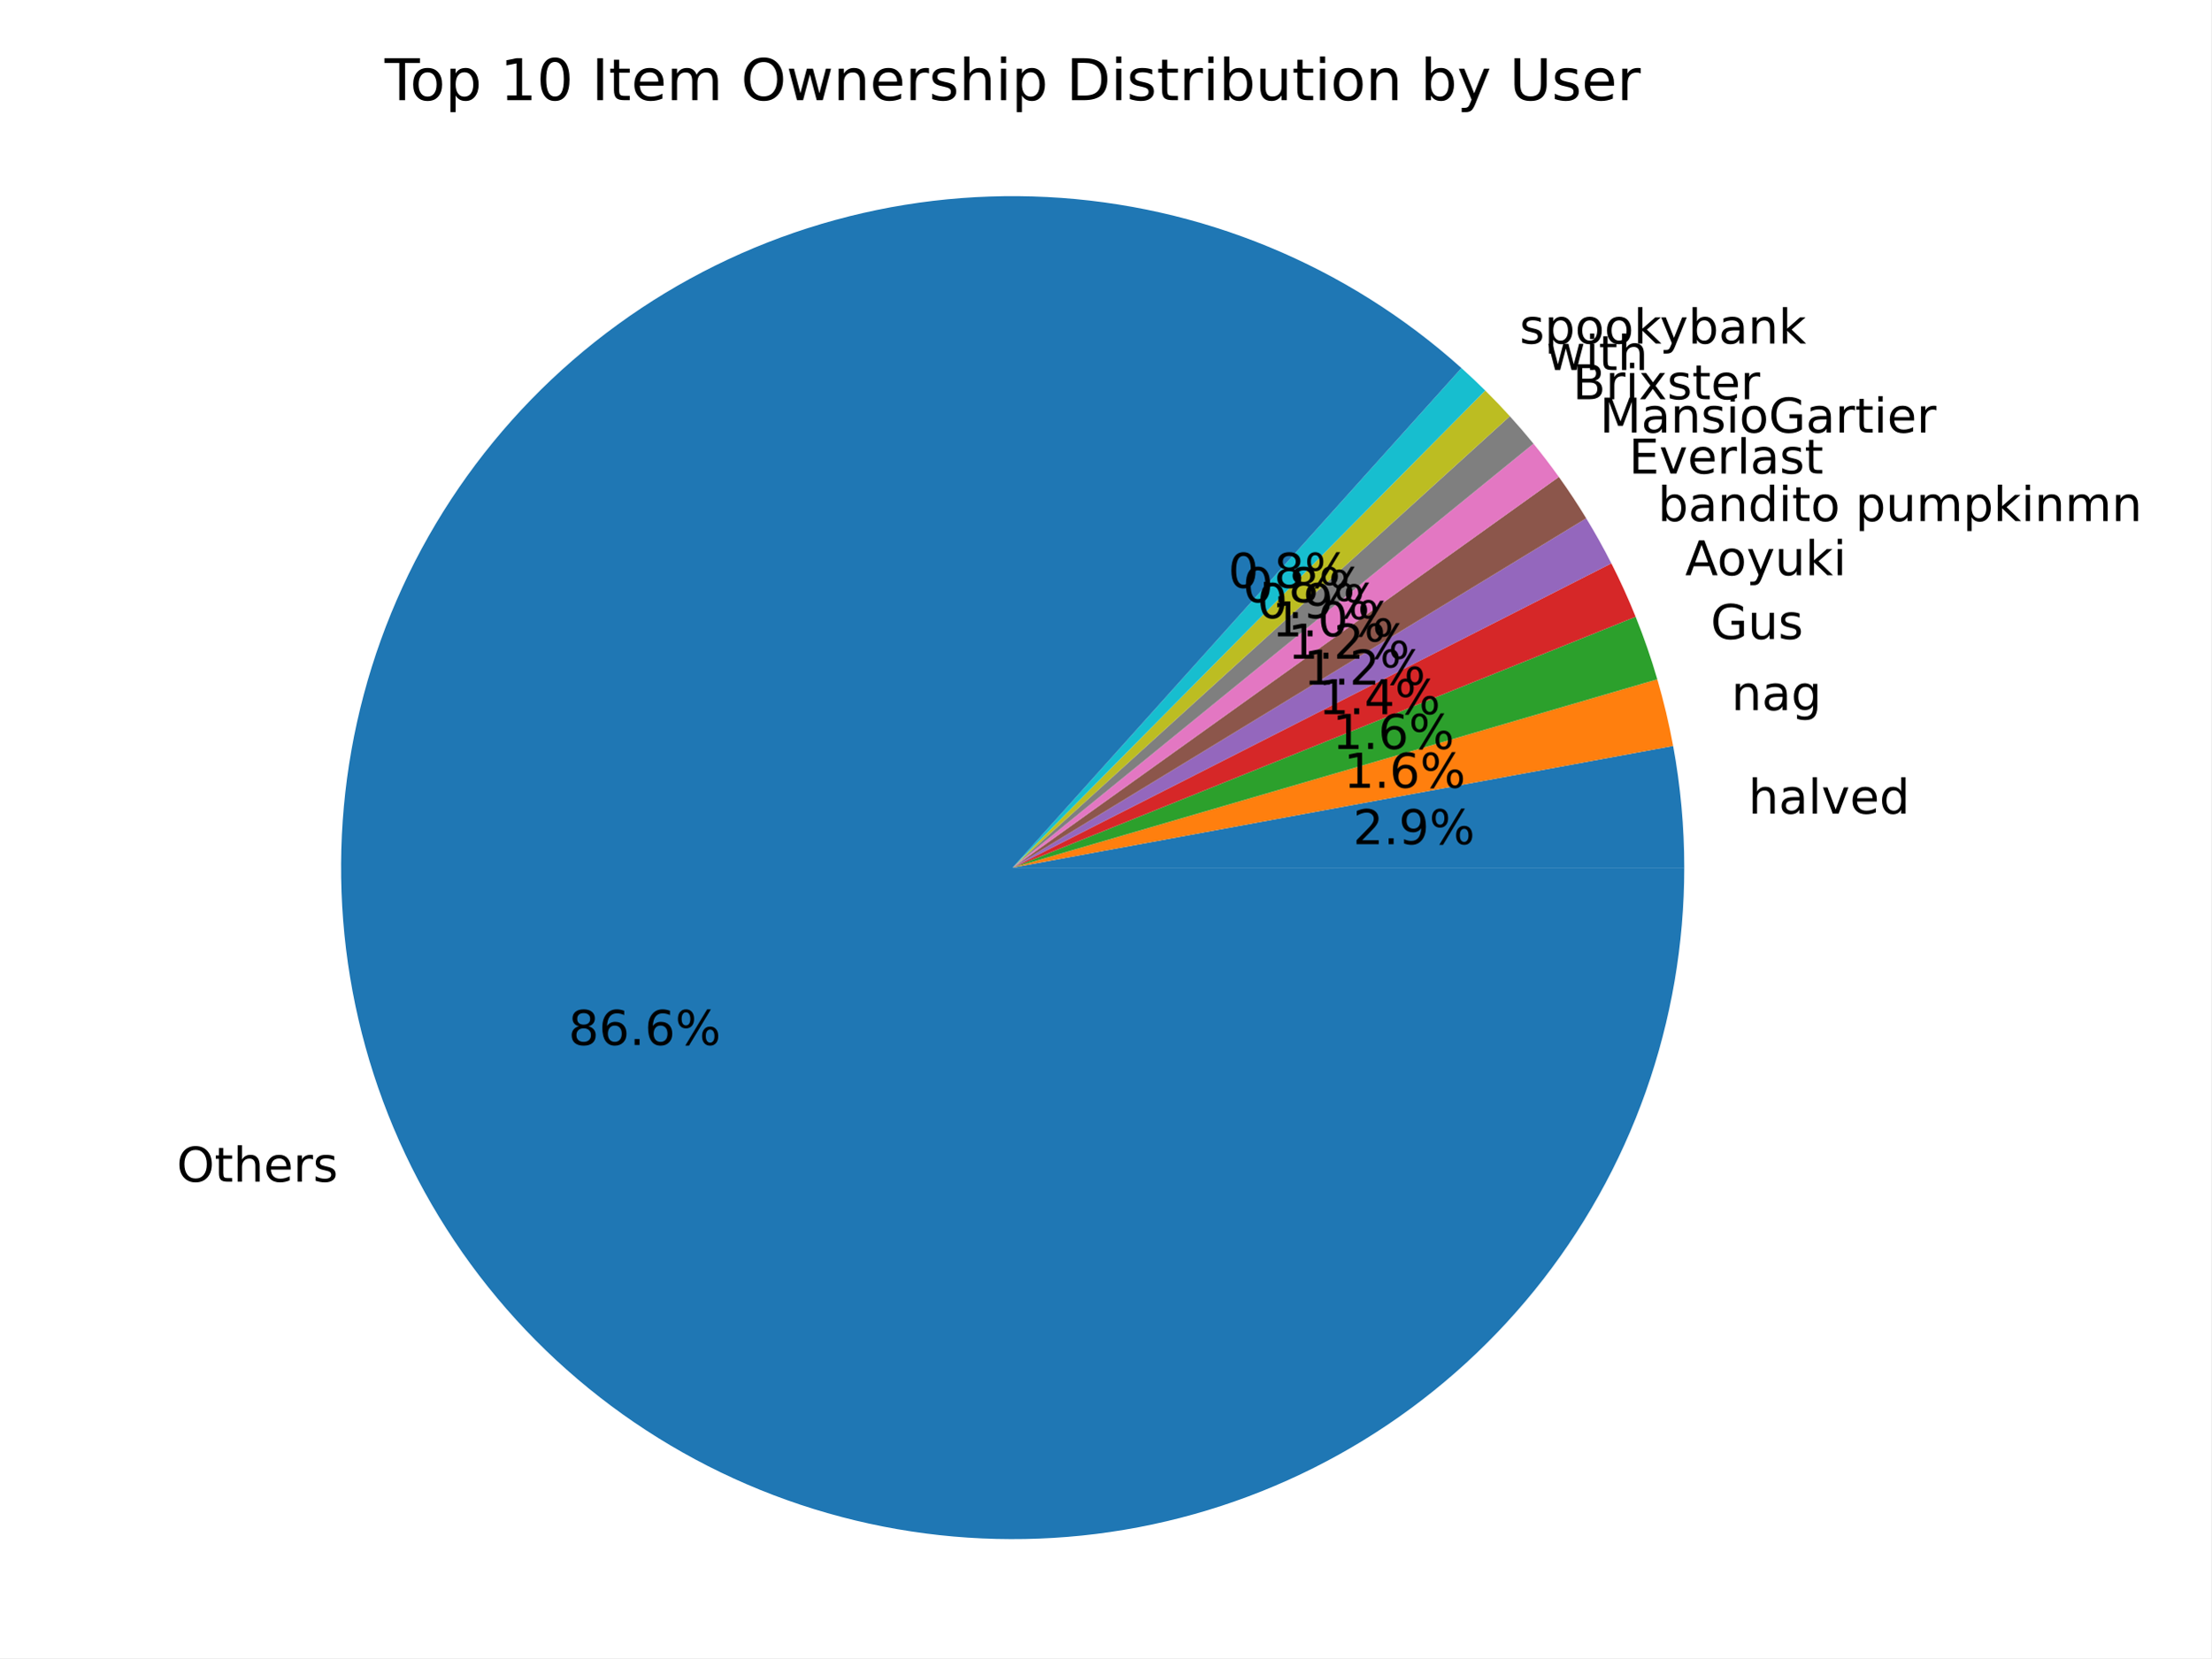
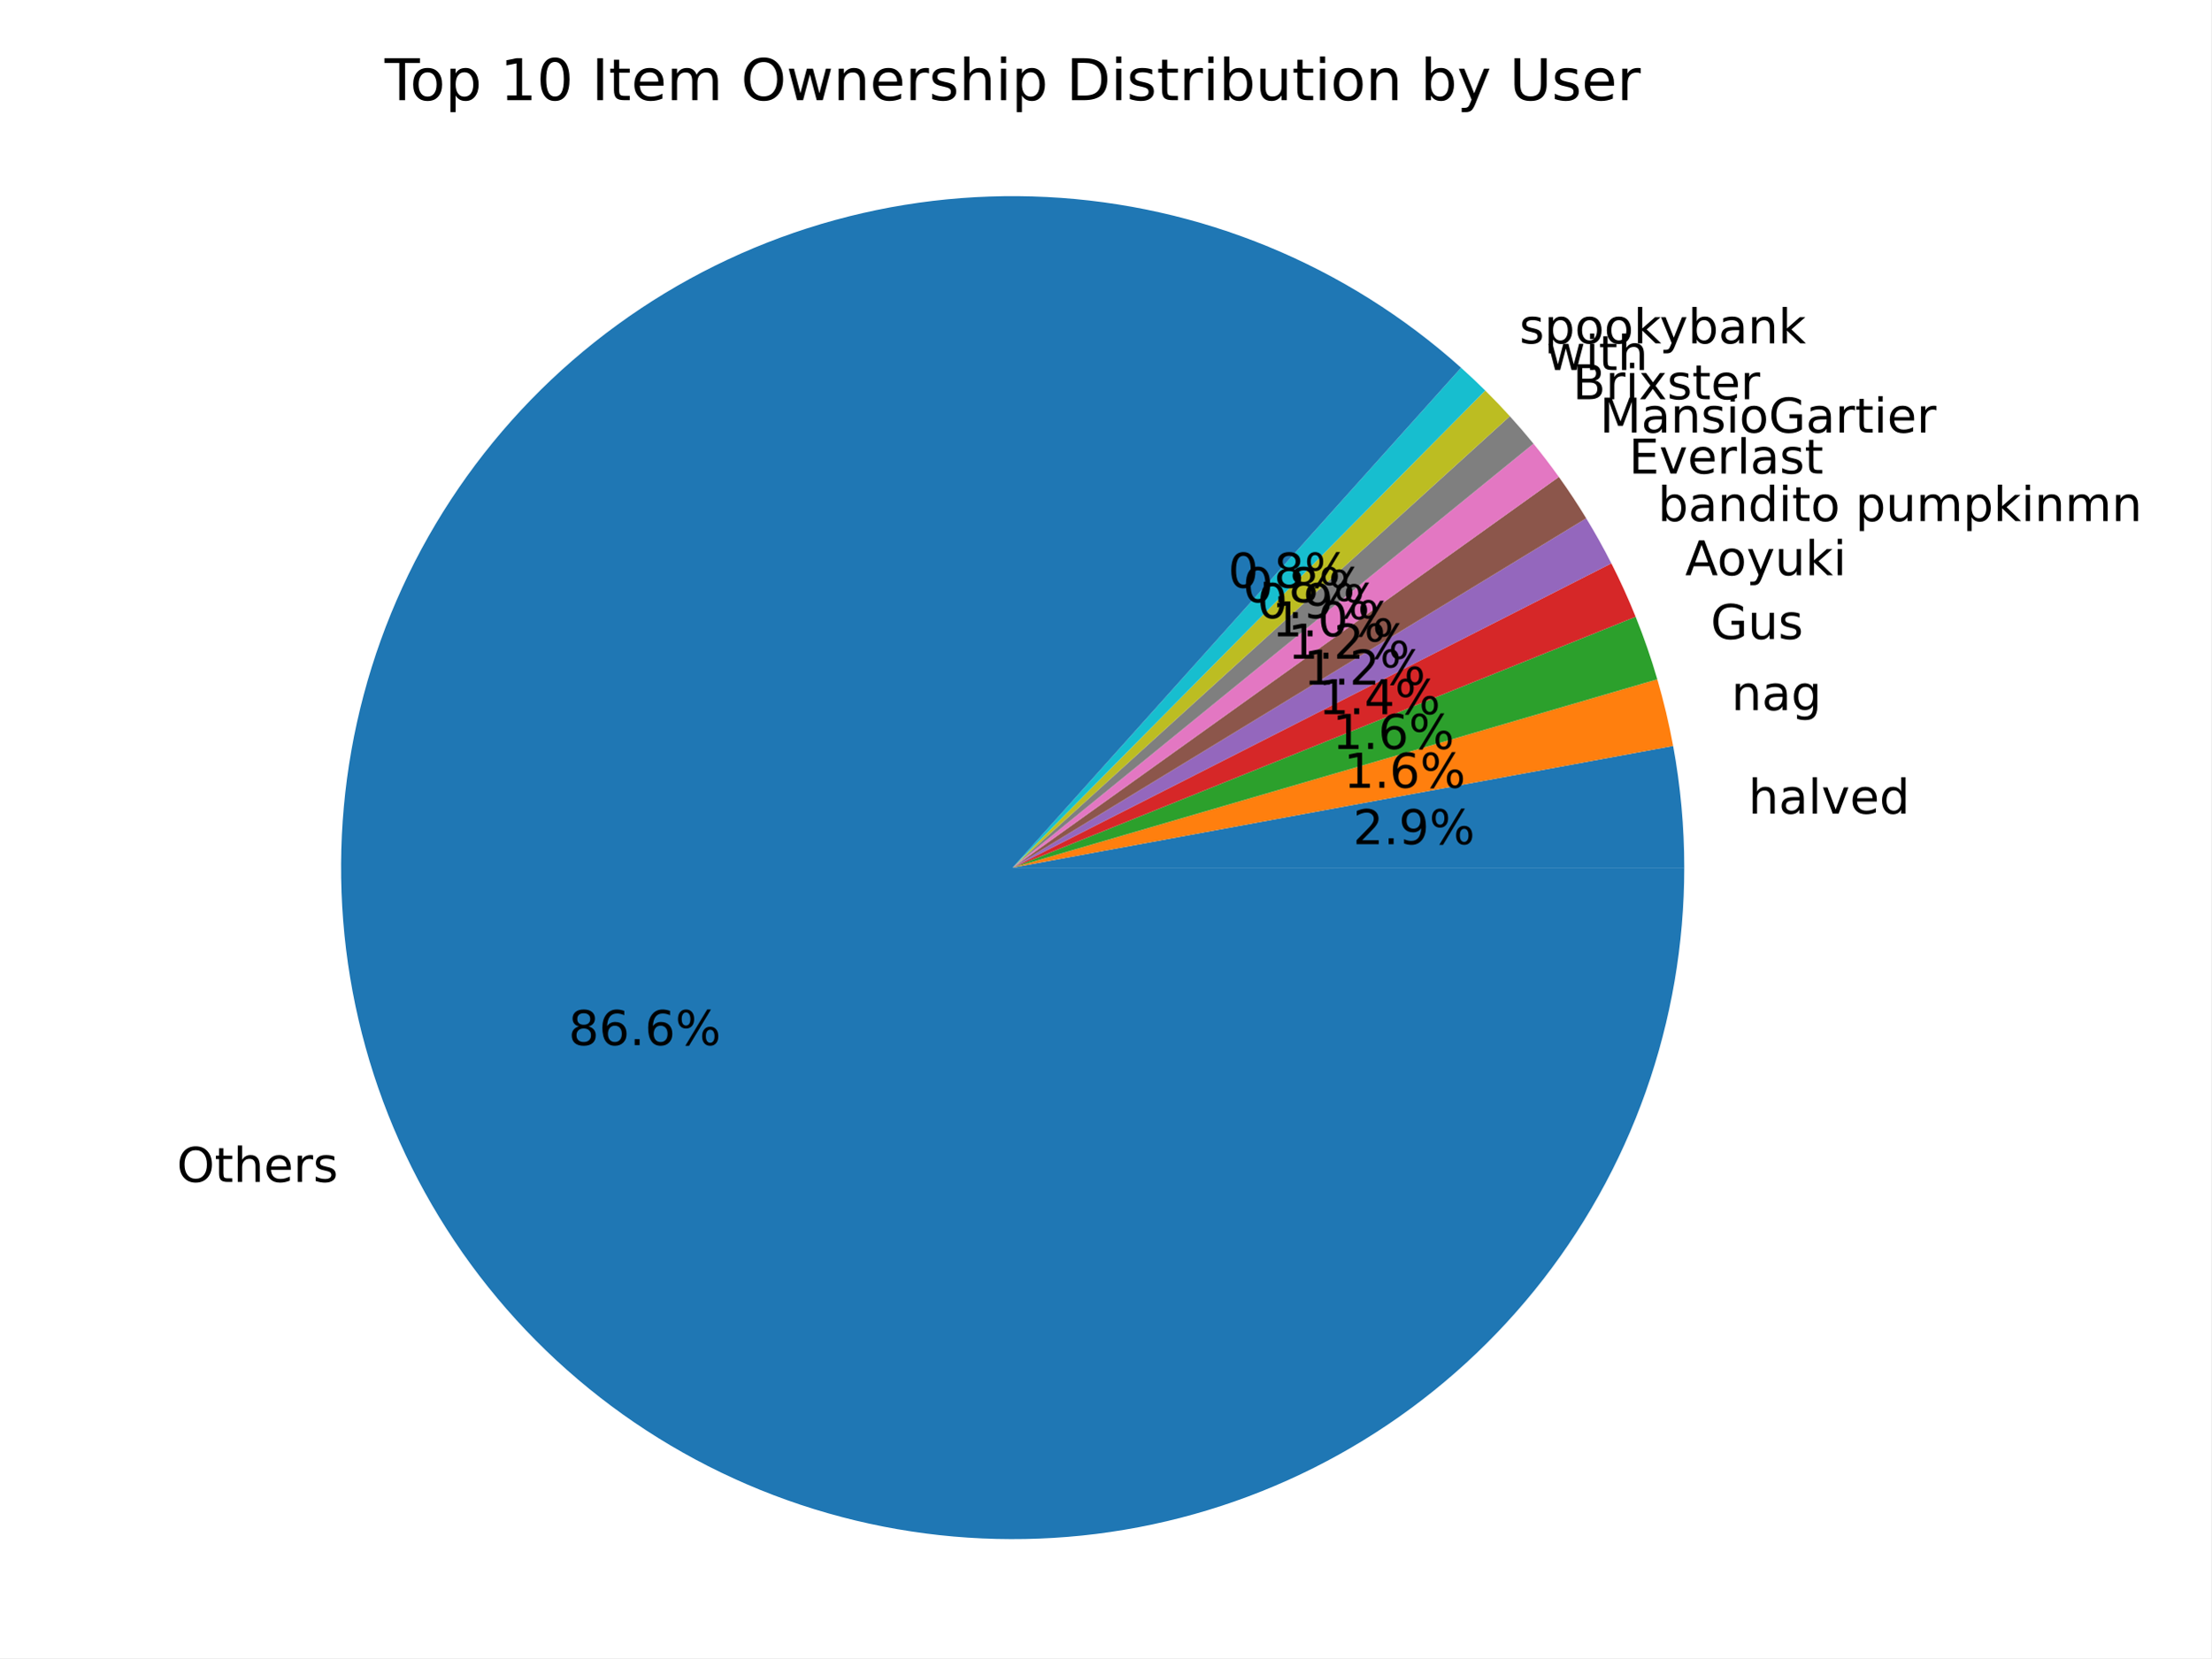
<svg xmlns="http://www.w3.org/2000/svg" xmlns:xlink="http://www.w3.org/1999/xlink" width="460.8pt" height="345.6pt" viewBox="0 0 460.8 345.6" version="1.1">
  <defs>
    <style type="text/css">*{stroke-linejoin: round; stroke-linecap: butt}</style>
  </defs>
  <g id="figure_1">
    <g id="patch_1">
      <path d="M 0 345.6  L 460.8 345.6  L 460.8 0  L 0 0  z " style="fill: #ffffff" />
    </g>
    <g id="axes_1">
      <g id="patch_2">
        <path d="M 351.005 180.84  C 351.005 176.588 350.811 172.337 350.424 168.103  C 350.037 163.868 349.458 159.653 348.687 155.471  L 211.042 180.84  z " style="fill: #1f77b4" />
      </g>
      <g id="patch_3">
        <path d="M 348.687 155.471  C 348.256 153.131 347.765 150.802 347.215 148.487  C 346.664 146.171 346.055 143.87 345.388 141.586  L 211.042 180.84  z " style="fill: #ff7f0e" />
      </g>
      <g id="patch_4">
        <path d="M 345.388 141.586  C 344.743 139.378 344.043 137.185 343.29 135.011  C 342.536 132.837 341.729 130.682 340.87 128.548  L 211.042 180.84  z " style="fill: #2ca02c" />
      </g>
      <g id="patch_5">
        <path d="M 340.87 128.548  C 340.108 126.657 339.305 124.783 338.462 122.927  C 337.618 121.071 336.735 119.234 335.811 117.417  L 211.042 180.84  z " style="fill: #d62728" />
      </g>
      <g id="patch_6">
        <path d="M 335.811 117.417  C 334.998 115.818 334.155 114.235 333.281 112.669  C 332.408 111.103 331.504 109.553 330.571 108.022  L 211.042 180.84  z " style="fill: #9467bd" />
      </g>
      <g id="patch_7">
        <path d="M 330.571 108.022  C 329.674 106.55 328.751 105.095 327.8 103.657  C 326.85 102.219 325.873 100.799 324.87 99.397  L 211.042 180.84  z " style="fill: #8c564b" />
      </g>
      <g id="patch_8">
        <path d="M 324.87 99.397  C 324.025 98.216 323.162 97.049 322.28 95.894  C 321.399 94.74 320.5 93.6 319.583 92.473  L 211.042 180.84  z " style="fill: #e377c2" />
      </g>
      <g id="patch_9">
        <path d="M 319.583 92.473  C 318.787 91.497 317.979 90.53 317.157 89.575  C 316.336 88.62 315.502 87.676 314.655 86.744  L 211.042 180.84  z " style="fill: #7f7f7f" />
      </g>
      <g id="patch_10">
        <path d="M 314.655 86.744  C 313.825 85.83 312.984 84.928 312.131 84.037  C 311.278 83.146 310.413 82.267 309.536 81.399  L 211.042 180.84  z " style="fill: #bcbd22" />
      </g>
      <g id="patch_11">
-         <path d="M 309.536 81.399  C 308.728 80.598 307.911 79.808 307.083 79.027  C 306.256 78.247 305.419 77.477 304.573 76.717  L 211.042 180.84  z " style="fill: #17becf" />
+         <path d="M 309.536 81.399  C 308.716 80.586 307.886 79.784 307.045 78.991  C 306.205 78.199 305.355 77.418 304.495 76.647  L 211.042 180.84  z " style="fill: #17becf" />
      </g>
      <g id="patch_12">
-         <path d="M 304.573 76.717  C 292.735 66.083 279.169 57.545 264.461 51.472  C 249.752 45.398 234.115 41.877 218.223 41.061  C 202.331 40.244 186.415 42.144 171.162 46.678  C 155.908 51.212 141.539 58.315 128.673 67.68  C 115.808 77.044 104.633 88.535 95.63 101.657  C 86.627 114.779 79.928 129.34 75.821 144.714  C 71.713 160.088 70.258 176.05 71.517 191.914  C 72.776 207.777 76.731 223.31 83.212 237.844  C 89.693 252.377 98.605 265.699 109.565 277.237  C 120.525 288.774 133.373 298.358 147.554 305.577  C 161.736 312.795 177.046 317.542 192.824 319.613  C 208.601 321.684 224.618 321.05 240.182 317.737  C 255.746 314.423 270.632 308.48 284.199 300.163  C 297.765 291.845 309.814 281.274 319.827 268.906  C 329.839 256.538 337.67 242.552 342.981 227.551  C 348.291 212.55 351.005 196.753 351.005 180.84  L 211.042 180.84  z " style="fill: #1f77b4" />
+         <path d="M 304.495 76.647  C 292.651 66.023 279.081 57.496 264.37 51.434  C 249.659 45.372 234.022 41.862 218.131 41.056  C 202.241 40.25 186.329 42.16 171.08 46.702  C 155.831 51.245 141.468 58.355 128.61 67.726  C 115.751 77.097 104.584 88.592 95.589 101.716  C 86.594 114.841 79.903 129.404 75.804 144.777  C 71.704 160.151 70.256 176.112 71.521 191.973  C 72.787 207.833 76.748 223.362 83.233 237.891  C 89.719 252.421 98.635 265.738 109.597 277.27  C 120.559 288.802 133.408 298.381 147.59 305.594  C 161.771 312.808 177.08 317.55 192.856 319.617  C 208.632 321.685 224.646 321.047 240.208 317.731  C 255.769 314.416 270.652 308.471 284.216 300.152  C 297.779 291.834 309.825 281.263 319.835 268.896  C 329.845 256.528 337.673 242.544 342.983 227.545  C 348.292 212.546 351.005 196.751 351.005 180.84  L 211.042 180.84  z " style="fill: #1f77b4" />
      </g>
      <g id="matplotlib.axis_1" />
      <g id="matplotlib.axis_2" />
      <g id="text_1">
        <g transform="translate(364.3628 169.5882) scale(0.1 -0.1)">
          <defs>
            <path id="DejaVuSans-68" d="M 3513 2113  L 3513 0  L 2938 0  L 2938 2094  Q 2938 2591 2744 2837  Q 2550 3084 2163 3084  Q 1697 3084 1428 2787  Q 1159 2491 1159 1978  L 1159 0  L 581 0  L 581 4863  L 1159 4863  L 1159 2956  Q 1366 3272 1645 3428  Q 1925 3584 2291 3584  Q 2894 3584 3203 3211  Q 3513 2838 3513 2113  z " transform="scale(0.015625)" />
            <path id="DejaVuSans-61" d="M 2194 1759  Q 1497 1759 1228 1600  Q 959 1441 959 1056  Q 959 750 1161 570  Q 1363 391 1709 391  Q 2188 391 2477 730  Q 2766 1069 2766 1631  L 2766 1759  L 2194 1759  z M 3341 1997  L 3341 0  L 2766 0  L 2766 531  Q 2569 213 2275 61  Q 1981 -91 1556 -91  Q 1019 -91 701 211  Q 384 513 384 1019  Q 384 1609 779 1909  Q 1175 2209 1959 2209  L 2766 2209  L 2766 2266  Q 2766 2663 2505 2880  Q 2244 3097 1772 3097  Q 1472 3097 1187 3025  Q 903 2953 641 2809  L 641 3341  Q 956 3463 1253 3523  Q 1550 3584 1831 3584  Q 2591 3584 2966 3190  Q 3341 2797 3341 1997  z " transform="scale(0.015625)" />
            <path id="DejaVuSans-6c" d="M 603 4863  L 1178 4863  L 1178 0  L 603 0  L 603 4863  z " transform="scale(0.015625)" />
            <path id="DejaVuSans-76" d="M 191 3500  L 800 3500  L 1894 563  L 2988 3500  L 3597 3500  L 2284 0  L 1503 0  L 191 3500  z " transform="scale(0.015625)" />
            <path id="DejaVuSans-65" d="M 3597 1894  L 3597 1613  L 953 1613  Q 991 1019 1311 708  Q 1631 397 2203 397  Q 2534 397 2845 478  Q 3156 559 3463 722  L 3463 178  Q 3153 47 2828 -22  Q 2503 -91 2169 -91  Q 1331 -91 842 396  Q 353 884 353 1716  Q 353 2575 817 3079  Q 1281 3584 2069 3584  Q 2775 3584 3186 3129  Q 3597 2675 3597 1894  z M 3022 2063  Q 3016 2534 2758 2815  Q 2500 3097 2075 3097  Q 1594 3097 1305 2825  Q 1016 2553 972 2059  L 3022 2063  z " transform="scale(0.015625)" />
            <path id="DejaVuSans-64" d="M 2906 2969  L 2906 4863  L 3481 4863  L 3481 0  L 2906 0  L 2906 525  Q 2725 213 2448 61  Q 2172 -91 1784 -91  Q 1150 -91 751 415  Q 353 922 353 1747  Q 353 2572 751 3078  Q 1150 3584 1784 3584  Q 2172 3584 2448 3432  Q 2725 3281 2906 2969  z M 947 1747  Q 947 1113 1208 752  Q 1469 391 1925 391  Q 2381 391 2643 752  Q 2906 1113 2906 1747  Q 2906 2381 2643 2742  Q 2381 3103 1925 3103  Q 1469 3103 1208 2742  Q 947 2381 947 1747  z " transform="scale(0.015625)" />
          </defs>
          <use xlink:href="#DejaVuSans-68" />
          <use xlink:href="#DejaVuSans-61" x="63.379" />
          <use xlink:href="#DejaVuSans-6c" x="124.658" />
          <use xlink:href="#DejaVuSans-76" x="152.441" />
          <use xlink:href="#DejaVuSans-65" x="211.621" />
          <use xlink:href="#DejaVuSans-64" x="273.145" />
        </g>
      </g>
      <g id="text_2">
        <g transform="translate(281.969 175.9569) scale(0.1 -0.1)">
          <defs>
            <path id="DejaVuSans-32" d="M 1228 531  L 3431 531  L 3431 0  L 469 0  L 469 531  Q 828 903 1448 1529  Q 2069 2156 2228 2338  Q 2531 2678 2651 2914  Q 2772 3150 2772 3378  Q 2772 3750 2511 3984  Q 2250 4219 1831 4219  Q 1534 4219 1204 4116  Q 875 4013 500 3803  L 500 4441  Q 881 4594 1212 4672  Q 1544 4750 1819 4750  Q 2544 4750 2975 4387  Q 3406 4025 3406 3419  Q 3406 3131 3298 2873  Q 3191 2616 2906 2266  Q 2828 2175 2409 1742  Q 1991 1309 1228 531  z " transform="scale(0.015625)" />
            <path id="DejaVuSans-2e" d="M 684 794  L 1344 794  L 1344 0  L 684 0  L 684 794  z " transform="scale(0.015625)" />
            <path id="DejaVuSans-39" d="M 703 97  L 703 672  Q 941 559 1184 500  Q 1428 441 1663 441  Q 2288 441 2617 861  Q 2947 1281 2994 2138  Q 2813 1869 2534 1725  Q 2256 1581 1919 1581  Q 1219 1581 811 2004  Q 403 2428 403 3163  Q 403 3881 828 4315  Q 1253 4750 1959 4750  Q 2769 4750 3195 4129  Q 3622 3509 3622 2328  Q 3622 1225 3098 567  Q 2575 -91 1691 -91  Q 1453 -91 1209 -44  Q 966 3 703 97  z M 1959 2075  Q 2384 2075 2632 2365  Q 2881 2656 2881 3163  Q 2881 3666 2632 3958  Q 2384 4250 1959 4250  Q 1534 4250 1286 3958  Q 1038 3666 1038 3163  Q 1038 2656 1286 2365  Q 1534 2075 1959 2075  z " transform="scale(0.015625)" />
            <path id="DejaVuSans-25" d="M 4653 2053  Q 4381 2053 4226 1822  Q 4072 1591 4072 1178  Q 4072 772 4226 539  Q 4381 306 4653 306  Q 4919 306 5073 539  Q 5228 772 5228 1178  Q 5228 1588 5073 1820  Q 4919 2053 4653 2053  z M 4653 2450  Q 5147 2450 5437 2106  Q 5728 1763 5728 1178  Q 5728 594 5436 251  Q 5144 -91 4653 -91  Q 4153 -91 3862 251  Q 3572 594 3572 1178  Q 3572 1766 3864 2108  Q 4156 2450 4653 2450  z M 1428 4353  Q 1159 4353 1004 4120  Q 850 3888 850 3481  Q 850 3069 1003 2837  Q 1156 2606 1428 2606  Q 1700 2606 1854 2837  Q 2009 3069 2009 3481  Q 2009 3884 1853 4118  Q 1697 4353 1428 4353  z M 4250 4750  L 4750 4750  L 1831 -91  L 1331 -91  L 4250 4750  z M 1428 4750  Q 1922 4750 2215 4408  Q 2509 4066 2509 3481  Q 2509 2891 2217 2550  Q 1925 2209 1428 2209  Q 931 2209 642 2551  Q 353 2894 353 3481  Q 353 4063 643 4406  Q 934 4750 1428 4750  z " transform="scale(0.015625)" />
          </defs>
          <use xlink:href="#DejaVuSans-32" />
          <use xlink:href="#DejaVuSans-2e" x="63.623" />
          <use xlink:href="#DejaVuSans-39" x="95.41" />
          <use xlink:href="#DejaVuSans-25" x="159.033" />
        </g>
      </g>
      <g id="text_3">
        <g transform="translate(360.8319 148.0105) scale(0.1 -0.1)">
          <defs>
            <path id="DejaVuSans-6e" d="M 3513 2113  L 3513 0  L 2938 0  L 2938 2094  Q 2938 2591 2744 2837  Q 2550 3084 2163 3084  Q 1697 3084 1428 2787  Q 1159 2491 1159 1978  L 1159 0  L 581 0  L 581 3500  L 1159 3500  L 1159 2956  Q 1366 3272 1645 3428  Q 1925 3584 2291 3584  Q 2894 3584 3203 3211  Q 3513 2838 3513 2113  z " transform="scale(0.015625)" />
            <path id="DejaVuSans-67" d="M 2906 1791  Q 2906 2416 2648 2759  Q 2391 3103 1925 3103  Q 1463 3103 1205 2759  Q 947 2416 947 1791  Q 947 1169 1205 825  Q 1463 481 1925 481  Q 2391 481 2648 825  Q 2906 1169 2906 1791  z M 3481 434  Q 3481 -459 3084 -895  Q 2688 -1331 1869 -1331  Q 1566 -1331 1297 -1286  Q 1028 -1241 775 -1147  L 775 -588  Q 1028 -725 1275 -790  Q 1522 -856 1778 -856  Q 2344 -856 2625 -561  Q 2906 -266 2906 331  L 2906 616  Q 2728 306 2450 153  Q 2172 0 1784 0  Q 1141 0 747 490  Q 353 981 353 1791  Q 353 2603 747 3093  Q 1141 3584 1784 3584  Q 2172 3584 2450 3431  Q 2728 3278 2906 2969  L 2906 3500  L 3481 3500  L 3481 434  z " transform="scale(0.015625)" />
          </defs>
          <use xlink:href="#DejaVuSans-6e" />
          <use xlink:href="#DejaVuSans-61" x="63.379" />
          <use xlink:href="#DejaVuSans-67" x="124.658" />
        </g>
      </g>
      <g id="text_4">
        <g transform="translate(280.043 164.1873) scale(0.1 -0.1)">
          <defs>
            <path id="DejaVuSans-31" d="M 794 531  L 1825 531  L 1825 4091  L 703 3866  L 703 4441  L 1819 4666  L 2450 4666  L 2450 531  L 3481 531  L 3481 0  L 794 0  L 794 531  z " transform="scale(0.015625)" />
            <path id="DejaVuSans-36" d="M 2113 2584  Q 1688 2584 1439 2293  Q 1191 2003 1191 1497  Q 1191 994 1439 701  Q 1688 409 2113 409  Q 2538 409 2786 701  Q 3034 994 3034 1497  Q 3034 2003 2786 2293  Q 2538 2584 2113 2584  z M 3366 4563  L 3366 3988  Q 3128 4100 2886 4159  Q 2644 4219 2406 4219  Q 1781 4219 1451 3797  Q 1122 3375 1075 2522  Q 1259 2794 1537 2939  Q 1816 3084 2150 3084  Q 2853 3084 3261 2657  Q 3669 2231 3669 1497  Q 3669 778 3244 343  Q 2819 -91 2113 -91  Q 1303 -91 875 529  Q 447 1150 447 2328  Q 447 3434 972 4092  Q 1497 4750 2381 4750  Q 2619 4750 2861 4703  Q 3103 4656 3366 4563  z " transform="scale(0.015625)" />
          </defs>
          <use xlink:href="#DejaVuSans-31" />
          <use xlink:href="#DejaVuSans-2e" x="63.623" />
          <use xlink:href="#DejaVuSans-36" x="95.41" />
          <use xlink:href="#DejaVuSans-25" x="159.033" />
        </g>
      </g>
      <g id="text_5">
        <g transform="translate(356.5145 133.1878) scale(0.1 -0.1)">
          <defs>
            <path id="DejaVuSans-47" d="M 3809 666  L 3809 1919  L 2778 1919  L 2778 2438  L 4434 2438  L 4434 434  Q 4069 175 3628 42  Q 3188 -91 2688 -91  Q 1594 -91 976 548  Q 359 1188 359 2328  Q 359 3472 976 4111  Q 1594 4750 2688 4750  Q 3144 4750 3555 4637  Q 3966 4525 4313 4306  L 4313 3634  Q 3963 3931 3569 4081  Q 3175 4231 2741 4231  Q 1884 4231 1454 3753  Q 1025 3275 1025 2328  Q 1025 1384 1454 906  Q 1884 428 2741 428  Q 3075 428 3337 486  Q 3600 544 3809 666  z " transform="scale(0.015625)" />
            <path id="DejaVuSans-75" d="M 544 1381  L 544 3500  L 1119 3500  L 1119 1403  Q 1119 906 1312 657  Q 1506 409 1894 409  Q 2359 409 2629 706  Q 2900 1003 2900 1516  L 2900 3500  L 3475 3500  L 3475 0  L 2900 0  L 2900 538  Q 2691 219 2414 64  Q 2138 -91 1772 -91  Q 1169 -91 856 284  Q 544 659 544 1381  z M 1991 3584  L 1991 3584  z " transform="scale(0.015625)" />
            <path id="DejaVuSans-73" d="M 2834 3397  L 2834 2853  Q 2591 2978 2328 3040  Q 2066 3103 1784 3103  Q 1356 3103 1142 2972  Q 928 2841 928 2578  Q 928 2378 1081 2264  Q 1234 2150 1697 2047  L 1894 2003  Q 2506 1872 2764 1633  Q 3022 1394 3022 966  Q 3022 478 2636 193  Q 2250 -91 1575 -91  Q 1294 -91 989 -36  Q 684 19 347 128  L 347 722  Q 666 556 975 473  Q 1284 391 1588 391  Q 1994 391 2212 530  Q 2431 669 2431 922  Q 2431 1156 2273 1281  Q 2116 1406 1581 1522  L 1381 1569  Q 847 1681 609 1914  Q 372 2147 372 2553  Q 372 3047 722 3315  Q 1072 3584 1716 3584  Q 2034 3584 2315 3537  Q 2597 3491 2834 3397  z " transform="scale(0.015625)" />
          </defs>
          <use xlink:href="#DejaVuSans-47" />
          <use xlink:href="#DejaVuSans-75" x="77.49" />
          <use xlink:href="#DejaVuSans-73" x="140.869" />
        </g>
      </g>
      <g id="text_6">
        <g transform="translate(277.6881 156.1021) scale(0.1 -0.1)">
          <use xlink:href="#DejaVuSans-31" />
          <use xlink:href="#DejaVuSans-2e" x="63.623" />
          <use xlink:href="#DejaVuSans-36" x="95.41" />
          <use xlink:href="#DejaVuSans-25" x="159.033" />
        </g>
      </g>
      <g id="text_7">
        <g transform="translate(351.2039 119.8952) scale(0.1 -0.1)">
          <defs>
            <path id="DejaVuSans-41" d="M 2188 4044  L 1331 1722  L 3047 1722  L 2188 4044  z M 1831 4666  L 2547 4666  L 4325 0  L 3669 0  L 3244 1197  L 1141 1197  L 716 0  L 50 0  L 1831 4666  z " transform="scale(0.015625)" />
            <path id="DejaVuSans-6f" d="M 1959 3097  Q 1497 3097 1228 2736  Q 959 2375 959 1747  Q 959 1119 1226 758  Q 1494 397 1959 397  Q 2419 397 2687 759  Q 2956 1122 2956 1747  Q 2956 2369 2687 2733  Q 2419 3097 1959 3097  z M 1959 3584  Q 2709 3584 3137 3096  Q 3566 2609 3566 1747  Q 3566 888 3137 398  Q 2709 -91 1959 -91  Q 1206 -91 779 398  Q 353 888 353 1747  Q 353 2609 779 3096  Q 1206 3584 1959 3584  z " transform="scale(0.015625)" />
            <path id="DejaVuSans-79" d="M 2059 -325  Q 1816 -950 1584 -1140  Q 1353 -1331 966 -1331  L 506 -1331  L 506 -850  L 844 -850  Q 1081 -850 1212 -737  Q 1344 -625 1503 -206  L 1606 56  L 191 3500  L 800 3500  L 1894 763  L 2988 3500  L 3597 3500  L 2059 -325  z " transform="scale(0.015625)" />
            <path id="DejaVuSans-6b" d="M 581 4863  L 1159 4863  L 1159 1991  L 2875 3500  L 3609 3500  L 1753 1863  L 3688 0  L 2938 0  L 1159 1709  L 1159 0  L 581 0  L 581 4863  z " transform="scale(0.015625)" />
            <path id="DejaVuSans-69" d="M 603 3500  L 1178 3500  L 1178 0  L 603 0  L 603 3500  z M 603 4863  L 1178 4863  L 1178 4134  L 603 4134  L 603 4863  z " transform="scale(0.015625)" />
          </defs>
          <use xlink:href="#DejaVuSans-41" />
          <use xlink:href="#DejaVuSans-6f" x="66.658" />
          <use xlink:href="#DejaVuSans-79" x="127.84" />
          <use xlink:href="#DejaVuSans-75" x="187.02" />
          <use xlink:href="#DejaVuSans-6b" x="250.398" />
          <use xlink:href="#DejaVuSans-69" x="308.309" />
        </g>
      </g>
      <g id="text_8">
        <g transform="translate(274.7914 148.8517) scale(0.1 -0.1)">
          <defs>
            <path id="DejaVuSans-34" d="M 2419 4116  L 825 1625  L 2419 1625  L 2419 4116  z M 2253 4666  L 3047 4666  L 3047 1625  L 3713 1625  L 3713 1100  L 3047 1100  L 3047 0  L 2419 0  L 2419 1100  L 313 1100  L 313 1709  L 2253 4666  z " transform="scale(0.015625)" />
          </defs>
          <use xlink:href="#DejaVuSans-31" />
          <use xlink:href="#DejaVuSans-2e" x="63.623" />
          <use xlink:href="#DejaVuSans-34" x="95.41" />
          <use xlink:href="#DejaVuSans-25" x="159.033" />
        </g>
      </g>
      <g id="text_9">
        <g transform="translate(345.5053 108.6113) scale(0.1 -0.1)">
          <defs>
            <path id="DejaVuSans-62" d="M 3116 1747  Q 3116 2381 2855 2742  Q 2594 3103 2138 3103  Q 1681 3103 1420 2742  Q 1159 2381 1159 1747  Q 1159 1113 1420 752  Q 1681 391 2138 391  Q 2594 391 2855 752  Q 3116 1113 3116 1747  z M 1159 2969  Q 1341 3281 1617 3432  Q 1894 3584 2278 3584  Q 2916 3584 3314 3078  Q 3713 2572 3713 1747  Q 3713 922 3314 415  Q 2916 -91 2278 -91  Q 1894 -91 1617 61  Q 1341 213 1159 525  L 1159 0  L 581 0  L 581 4863  L 1159 4863  L 1159 2969  z " transform="scale(0.015625)" />
            <path id="DejaVuSans-74" d="M 1172 4494  L 1172 3500  L 2356 3500  L 2356 3053  L 1172 3053  L 1172 1153  Q 1172 725 1289 603  Q 1406 481 1766 481  L 2356 481  L 2356 0  L 1766 0  Q 1100 0 847 248  Q 594 497 594 1153  L 594 3053  L 172 3053  L 172 3500  L 594 3500  L 594 4494  L 1172 4494  z " transform="scale(0.015625)" />
            <path id="DejaVuSans-20" transform="scale(0.015625)" />
            <path id="DejaVuSans-70" d="M 1159 525  L 1159 -1331  L 581 -1331  L 581 3500  L 1159 3500  L 1159 2969  Q 1341 3281 1617 3432  Q 1894 3584 2278 3584  Q 2916 3584 3314 3078  Q 3713 2572 3713 1747  Q 3713 922 3314 415  Q 2916 -91 2278 -91  Q 1894 -91 1617 61  Q 1341 213 1159 525  z M 3116 1747  Q 3116 2381 2855 2742  Q 2594 3103 2138 3103  Q 1681 3103 1420 2742  Q 1159 2381 1159 1747  Q 1159 1113 1420 752  Q 1681 391 2138 391  Q 2594 391 2855 752  Q 3116 1113 3116 1747  z " transform="scale(0.015625)" />
            <path id="DejaVuSans-6d" d="M 3328 2828  Q 3544 3216 3844 3400  Q 4144 3584 4550 3584  Q 5097 3584 5394 3201  Q 5691 2819 5691 2113  L 5691 0  L 5113 0  L 5113 2094  Q 5113 2597 4934 2840  Q 4756 3084 4391 3084  Q 3944 3084 3684 2787  Q 3425 2491 3425 1978  L 3425 0  L 2847 0  L 2847 2094  Q 2847 2600 2669 2842  Q 2491 3084 2119 3084  Q 1678 3084 1418 2786  Q 1159 2488 1159 1978  L 1159 0  L 581 0  L 581 3500  L 1159 3500  L 1159 2956  Q 1356 3278 1631 3431  Q 1906 3584 2284 3584  Q 2666 3584 2933 3390  Q 3200 3197 3328 2828  z " transform="scale(0.015625)" />
          </defs>
          <use xlink:href="#DejaVuSans-62" />
          <use xlink:href="#DejaVuSans-61" x="63.477" />
          <use xlink:href="#DejaVuSans-6e" x="124.756" />
          <use xlink:href="#DejaVuSans-64" x="188.135" />
          <use xlink:href="#DejaVuSans-69" x="251.611" />
          <use xlink:href="#DejaVuSans-74" x="279.395" />
          <use xlink:href="#DejaVuSans-6f" x="318.604" />
          <use xlink:href="#DejaVuSans-20" x="379.785" />
          <use xlink:href="#DejaVuSans-70" x="411.572" />
          <use xlink:href="#DejaVuSans-75" x="475.049" />
          <use xlink:href="#DejaVuSans-6d" x="538.428" />
          <use xlink:href="#DejaVuSans-70" x="635.84" />
          <use xlink:href="#DejaVuSans-6b" x="699.316" />
          <use xlink:href="#DejaVuSans-69" x="757.227" />
          <use xlink:href="#DejaVuSans-6e" x="785.01" />
          <use xlink:href="#DejaVuSans-6d" x="848.389" />
          <use xlink:href="#DejaVuSans-6e" x="945.801" />
        </g>
      </g>
      <g id="text_10">
        <g transform="translate(271.6831 142.6968) scale(0.1 -0.1)">
          <use xlink:href="#DejaVuSans-31" />
          <use xlink:href="#DejaVuSans-2e" x="63.623" />
          <use xlink:href="#DejaVuSans-32" x="95.41" />
          <use xlink:href="#DejaVuSans-25" x="159.033" />
        </g>
      </g>
      <g id="text_11">
        <g transform="translate(339.4761 98.69793) scale(0.1 -0.1)">
          <defs>
            <path id="DejaVuSans-45" d="M 628 4666  L 3578 4666  L 3578 4134  L 1259 4134  L 1259 2753  L 3481 2753  L 3481 2222  L 1259 2222  L 1259 531  L 3634 531  L 3634 0  L 628 0  L 628 4666  z " transform="scale(0.015625)" />
            <path id="DejaVuSans-72" d="M 2631 2963  Q 2534 3019 2420 3045  Q 2306 3072 2169 3072  Q 1681 3072 1420 2755  Q 1159 2438 1159 1844  L 1159 0  L 581 0  L 581 3500  L 1159 3500  L 1159 2956  Q 1341 3275 1631 3429  Q 1922 3584 2338 3584  Q 2397 3584 2469 3576  Q 2541 3569 2628 3553  L 2631 2963  z " transform="scale(0.015625)" />
          </defs>
          <use xlink:href="#DejaVuSans-45" />
          <use xlink:href="#DejaVuSans-76" x="63.184" />
          <use xlink:href="#DejaVuSans-65" x="122.363" />
          <use xlink:href="#DejaVuSans-72" x="183.887" />
          <use xlink:href="#DejaVuSans-6c" x="225" />
          <use xlink:href="#DejaVuSans-61" x="252.783" />
          <use xlink:href="#DejaVuSans-73" x="314.062" />
          <use xlink:href="#DejaVuSans-74" x="366.162" />
        </g>
      </g>
      <g id="text_12">
        <g transform="translate(268.3945 137.2895) scale(0.1 -0.1)">
          <use xlink:href="#DejaVuSans-31" />
          <use xlink:href="#DejaVuSans-2e" x="63.623" />
          <use xlink:href="#DejaVuSans-32" x="95.41" />
          <use xlink:href="#DejaVuSans-25" x="159.033" />
        </g>
      </g>
      <g id="text_13">
-         <g transform="translate(333.4042 90.1591) scale(0.1 -0.1)">
+         <g transform="translate(333.4042 90.15911) scale(0.1 -0.1)">
          <defs>
            <path id="DejaVuSans-4d" d="M 628 4666  L 1569 4666  L 2759 1491  L 3956 4666  L 4897 4666  L 4897 0  L 4281 0  L 4281 4097  L 3078 897  L 2444 897  L 1241 4097  L 1241 0  L 628 0  L 628 4666  z " transform="scale(0.015625)" />
          </defs>
          <use xlink:href="#DejaVuSans-4d" />
          <use xlink:href="#DejaVuSans-61" x="86.279" />
          <use xlink:href="#DejaVuSans-6e" x="147.559" />
          <use xlink:href="#DejaVuSans-73" x="210.938" />
          <use xlink:href="#DejaVuSans-69" x="263.037" />
          <use xlink:href="#DejaVuSans-6f" x="290.82" />
          <use xlink:href="#DejaVuSans-47" x="352.002" />
          <use xlink:href="#DejaVuSans-61" x="429.492" />
          <use xlink:href="#DejaVuSans-72" x="490.771" />
          <use xlink:href="#DejaVuSans-74" x="531.885" />
          <use xlink:href="#DejaVuSans-69" x="571.094" />
          <use xlink:href="#DejaVuSans-65" x="598.877" />
          <use xlink:href="#DejaVuSans-72" x="660.4" />
        </g>
      </g>
      <g id="text_14">
        <g transform="translate(265.0825 132.632) scale(0.1 -0.1)">
          <defs>
            <path id="DejaVuSans-30" d="M 2034 4250  Q 1547 4250 1301 3770  Q 1056 3291 1056 2328  Q 1056 1369 1301 889  Q 1547 409 2034 409  Q 2525 409 2770 889  Q 3016 1369 3016 2328  Q 3016 3291 2770 3770  Q 2525 4250 2034 4250  z M 2034 4750  Q 2819 4750 3233 4129  Q 3647 3509 3647 2328  Q 3647 1150 3233 529  Q 2819 -91 2034 -91  Q 1250 -91 836 529  Q 422 1150 422 2328  Q 422 3509 836 4129  Q 1250 4750 2034 4750  z " transform="scale(0.015625)" />
          </defs>
          <use xlink:href="#DejaVuSans-31" />
          <use xlink:href="#DejaVuSans-2e" x="63.623" />
          <use xlink:href="#DejaVuSans-30" x="95.41" />
          <use xlink:href="#DejaVuSans-25" x="159.033" />
        </g>
      </g>
      <g id="text_15">
        <g transform="translate(327.769 83.20811) scale(0.1 -0.1)">
          <defs>
            <path id="DejaVuSans-42" d="M 1259 2228  L 1259 519  L 2272 519  Q 2781 519 3026 730  Q 3272 941 3272 1375  Q 3272 1813 3026 2020  Q 2781 2228 2272 2228  L 1259 2228  z M 1259 4147  L 1259 2741  L 2194 2741  Q 2656 2741 2882 2914  Q 3109 3088 3109 3444  Q 3109 3797 2882 3972  Q 2656 4147 2194 4147  L 1259 4147  z M 628 4666  L 2241 4666  Q 2963 4666 3353 4366  Q 3744 4066 3744 3513  Q 3744 3084 3544 2831  Q 3344 2578 2956 2516  Q 3422 2416 3680 2098  Q 3938 1781 3938 1306  Q 3938 681 3513 340  Q 3088 0 2303 0  L 628 0  L 628 4666  z " transform="scale(0.015625)" />
            <path id="DejaVuSans-78" d="M 3513 3500  L 2247 1797  L 3578 0  L 2900 0  L 1881 1375  L 863 0  L 184 0  L 1544 1831  L 300 3500  L 978 3500  L 1906 2253  L 2834 3500  L 3513 3500  z " transform="scale(0.015625)" />
          </defs>
          <use xlink:href="#DejaVuSans-42" />
          <use xlink:href="#DejaVuSans-72" x="68.604" />
          <use xlink:href="#DejaVuSans-69" x="109.717" />
          <use xlink:href="#DejaVuSans-78" x="137.5" />
          <use xlink:href="#DejaVuSans-73" x="196.68" />
          <use xlink:href="#DejaVuSans-74" x="248.779" />
          <use xlink:href="#DejaVuSans-65" x="287.988" />
          <use xlink:href="#DejaVuSans-72" x="349.512" />
        </g>
      </g>
      <g id="text_16">
        <g transform="translate(262.0087 128.8405) scale(0.1 -0.1)">
          <use xlink:href="#DejaVuSans-30" />
          <use xlink:href="#DejaVuSans-2e" x="63.623" />
          <use xlink:href="#DejaVuSans-39" x="95.41" />
          <use xlink:href="#DejaVuSans-25" x="159.033" />
        </g>
      </g>
      <g id="text_17">
-         <g transform="translate(322.2399 77.11635) scale(0.1 -0.1)">
+         <g transform="translate(322.2399 77.11636) scale(0.1 -0.1)">
          <defs>
            <path id="DejaVuSans-77" d="M 269 3500  L 844 3500  L 1563 769  L 2278 3500  L 2956 3500  L 3675 769  L 4391 3500  L 4966 3500  L 4050 0  L 3372 0  L 2619 2869  L 1863 0  L 1184 0  L 269 3500  z " transform="scale(0.015625)" />
          </defs>
          <use xlink:href="#DejaVuSans-77" />
          <use xlink:href="#DejaVuSans-69" x="81.787" />
          <use xlink:href="#DejaVuSans-74" x="109.57" />
          <use xlink:href="#DejaVuSans-68" x="148.779" />
        </g>
      </g>
      <g id="text_18">
        <g transform="translate(258.9929 125.5177) scale(0.1 -0.1)">
          <defs>
            <path id="DejaVuSans-38" d="M 2034 2216  Q 1584 2216 1326 1975  Q 1069 1734 1069 1313  Q 1069 891 1326 650  Q 1584 409 2034 409  Q 2484 409 2743 651  Q 3003 894 3003 1313  Q 3003 1734 2745 1975  Q 2488 2216 2034 2216  z M 1403 2484  Q 997 2584 770 2862  Q 544 3141 544 3541  Q 544 4100 942 4425  Q 1341 4750 2034 4750  Q 2731 4750 3128 4425  Q 3525 4100 3525 3541  Q 3525 3141 3298 2862  Q 3072 2584 2669 2484  Q 3125 2378 3379 2068  Q 3634 1759 3634 1313  Q 3634 634 3220 271  Q 2806 -91 2034 -91  Q 1263 -91 848 271  Q 434 634 434 1313  Q 434 1759 690 2068  Q 947 2378 1403 2484  z M 1172 3481  Q 1172 3119 1398 2916  Q 1625 2713 2034 2713  Q 2441 2713 2670 2916  Q 2900 3119 2900 3481  Q 2900 3844 2670 4047  Q 2441 4250 2034 4250  Q 1625 4250 1398 4047  Q 1172 3844 1172 3481  z " transform="scale(0.015625)" />
          </defs>
          <use xlink:href="#DejaVuSans-30" />
          <use xlink:href="#DejaVuSans-2e" x="63.623" />
          <use xlink:href="#DejaVuSans-38" x="95.41" />
          <use xlink:href="#DejaVuSans-25" x="159.033" />
        </g>
      </g>
      <g id="text_19">
-         <g transform="translate(316.6876 71.60558) scale(0.1 -0.1)">
+         <g transform="translate(316.6456 71.56597) scale(0.1 -0.1)">
          <use xlink:href="#DejaVuSans-73" />
          <use xlink:href="#DejaVuSans-70" x="52.1" />
          <use xlink:href="#DejaVuSans-6f" x="115.576" />
          <use xlink:href="#DejaVuSans-6f" x="176.758" />
          <use xlink:href="#DejaVuSans-6b" x="237.939" />
          <use xlink:href="#DejaVuSans-79" x="292.225" />
          <use xlink:href="#DejaVuSans-62" x="351.404" />
          <use xlink:href="#DejaVuSans-61" x="414.881" />
          <use xlink:href="#DejaVuSans-6e" x="476.16" />
          <use xlink:href="#DejaVuSans-6b" x="539.539" />
        </g>
      </g>
      <g id="text_20">
-         <g transform="translate(255.9643 122.5119) scale(0.1 -0.1)">
+         <g transform="translate(255.9414 122.4903) scale(0.1 -0.1)">
          <use xlink:href="#DejaVuSans-30" />
          <use xlink:href="#DejaVuSans-2e" x="63.623" />
          <use xlink:href="#DejaVuSans-38" x="95.41" />
          <use xlink:href="#DejaVuSans-25" x="159.033" />
        </g>
      </g>
      <g id="text_21">
-         <g transform="translate(36.82583 246.3032) scale(0.1 -0.1)">
+         <g transform="translate(36.84936 246.3559) scale(0.1 -0.1)">
          <defs>
            <path id="DejaVuSans-4f" d="M 2522 4238  Q 1834 4238 1429 3725  Q 1025 3213 1025 2328  Q 1025 1447 1429 934  Q 1834 422 2522 422  Q 3209 422 3611 934  Q 4013 1447 4013 2328  Q 4013 3213 3611 3725  Q 3209 4238 2522 4238  z M 2522 4750  Q 3503 4750 4090 4092  Q 4678 3434 4678 2328  Q 4678 1225 4090 567  Q 3503 -91 2522 -91  Q 1538 -91 948 565  Q 359 1222 359 2328  Q 359 3434 948 4092  Q 1538 4750 2522 4750  z " transform="scale(0.015625)" />
          </defs>
          <use xlink:href="#DejaVuSans-4f" />
          <use xlink:href="#DejaVuSans-74" x="78.711" />
          <use xlink:href="#DejaVuSans-68" x="117.92" />
          <use xlink:href="#DejaVuSans-65" x="181.299" />
          <use xlink:href="#DejaVuSans-72" x="242.822" />
          <use xlink:href="#DejaVuSans-73" x="283.936" />
        </g>
      </g>
      <g id="text_22">
-         <g transform="translate(118.4602 217.8015) scale(0.1 -0.1)">
+         <g transform="translate(118.473 217.8302) scale(0.1 -0.1)">
          <use xlink:href="#DejaVuSans-38" />
          <use xlink:href="#DejaVuSans-36" x="63.623" />
          <use xlink:href="#DejaVuSans-2e" x="127.246" />
          <use xlink:href="#DejaVuSans-36" x="159.033" />
          <use xlink:href="#DejaVuSans-25" x="222.656" />
        </g>
      </g>
      <g id="text_23">
        <g transform="translate(80.1488 20.88) scale(0.12 -0.12)">
          <defs>
            <path id="DejaVuSans-54" d="M -19 4666  L 3928 4666  L 3928 4134  L 2272 4134  L 2272 0  L 1638 0  L 1638 4134  L -19 4134  L -19 4666  z " transform="scale(0.015625)" />
            <path id="DejaVuSans-49" d="M 628 4666  L 1259 4666  L 1259 0  L 628 0  L 628 4666  z " transform="scale(0.015625)" />
            <path id="DejaVuSans-44" d="M 1259 4147  L 1259 519  L 2022 519  Q 2988 519 3436 956  Q 3884 1394 3884 2338  Q 3884 3275 3436 3711  Q 2988 4147 2022 4147  L 1259 4147  z M 628 4666  L 1925 4666  Q 3281 4666 3915 4102  Q 4550 3538 4550 2338  Q 4550 1131 3912 565  Q 3275 0 1925 0  L 628 0  L 628 4666  z " transform="scale(0.015625)" />
            <path id="DejaVuSans-55" d="M 556 4666  L 1191 4666  L 1191 1831  Q 1191 1081 1462 751  Q 1734 422 2344 422  Q 2950 422 3222 751  Q 3494 1081 3494 1831  L 3494 4666  L 4128 4666  L 4128 1753  Q 4128 841 3676 375  Q 3225 -91 2344 -91  Q 1459 -91 1007 375  Q 556 841 556 1753  L 556 4666  z " transform="scale(0.015625)" />
          </defs>
          <use xlink:href="#DejaVuSans-54" />
          <use xlink:href="#DejaVuSans-6f" x="44.084" />
          <use xlink:href="#DejaVuSans-70" x="105.266" />
          <use xlink:href="#DejaVuSans-20" x="168.742" />
          <use xlink:href="#DejaVuSans-31" x="200.529" />
          <use xlink:href="#DejaVuSans-30" x="264.152" />
          <use xlink:href="#DejaVuSans-20" x="327.775" />
          <use xlink:href="#DejaVuSans-49" x="359.562" />
          <use xlink:href="#DejaVuSans-74" x="389.055" />
          <use xlink:href="#DejaVuSans-65" x="428.264" />
          <use xlink:href="#DejaVuSans-6d" x="489.787" />
          <use xlink:href="#DejaVuSans-20" x="587.199" />
          <use xlink:href="#DejaVuSans-4f" x="618.986" />
          <use xlink:href="#DejaVuSans-77" x="697.697" />
          <use xlink:href="#DejaVuSans-6e" x="779.484" />
          <use xlink:href="#DejaVuSans-65" x="842.863" />
          <use xlink:href="#DejaVuSans-72" x="904.387" />
          <use xlink:href="#DejaVuSans-73" x="945.5" />
          <use xlink:href="#DejaVuSans-68" x="997.6" />
          <use xlink:href="#DejaVuSans-69" x="1060.979" />
          <use xlink:href="#DejaVuSans-70" x="1088.762" />
          <use xlink:href="#DejaVuSans-20" x="1152.238" />
          <use xlink:href="#DejaVuSans-44" x="1184.025" />
          <use xlink:href="#DejaVuSans-69" x="1261.027" />
          <use xlink:href="#DejaVuSans-73" x="1288.811" />
          <use xlink:href="#DejaVuSans-74" x="1340.91" />
          <use xlink:href="#DejaVuSans-72" x="1380.119" />
          <use xlink:href="#DejaVuSans-69" x="1421.232" />
          <use xlink:href="#DejaVuSans-62" x="1449.016" />
          <use xlink:href="#DejaVuSans-75" x="1512.492" />
          <use xlink:href="#DejaVuSans-74" x="1575.871" />
          <use xlink:href="#DejaVuSans-69" x="1615.08" />
          <use xlink:href="#DejaVuSans-6f" x="1642.863" />
          <use xlink:href="#DejaVuSans-6e" x="1704.045" />
          <use xlink:href="#DejaVuSans-20" x="1767.424" />
          <use xlink:href="#DejaVuSans-62" x="1799.211" />
          <use xlink:href="#DejaVuSans-79" x="1862.688" />
          <use xlink:href="#DejaVuSans-20" x="1921.867" />
          <use xlink:href="#DejaVuSans-55" x="1953.654" />
          <use xlink:href="#DejaVuSans-73" x="2026.848" />
          <use xlink:href="#DejaVuSans-65" x="2078.947" />
          <use xlink:href="#DejaVuSans-72" x="2140.471" />
        </g>
      </g>
    </g>
  </g>
</svg>
